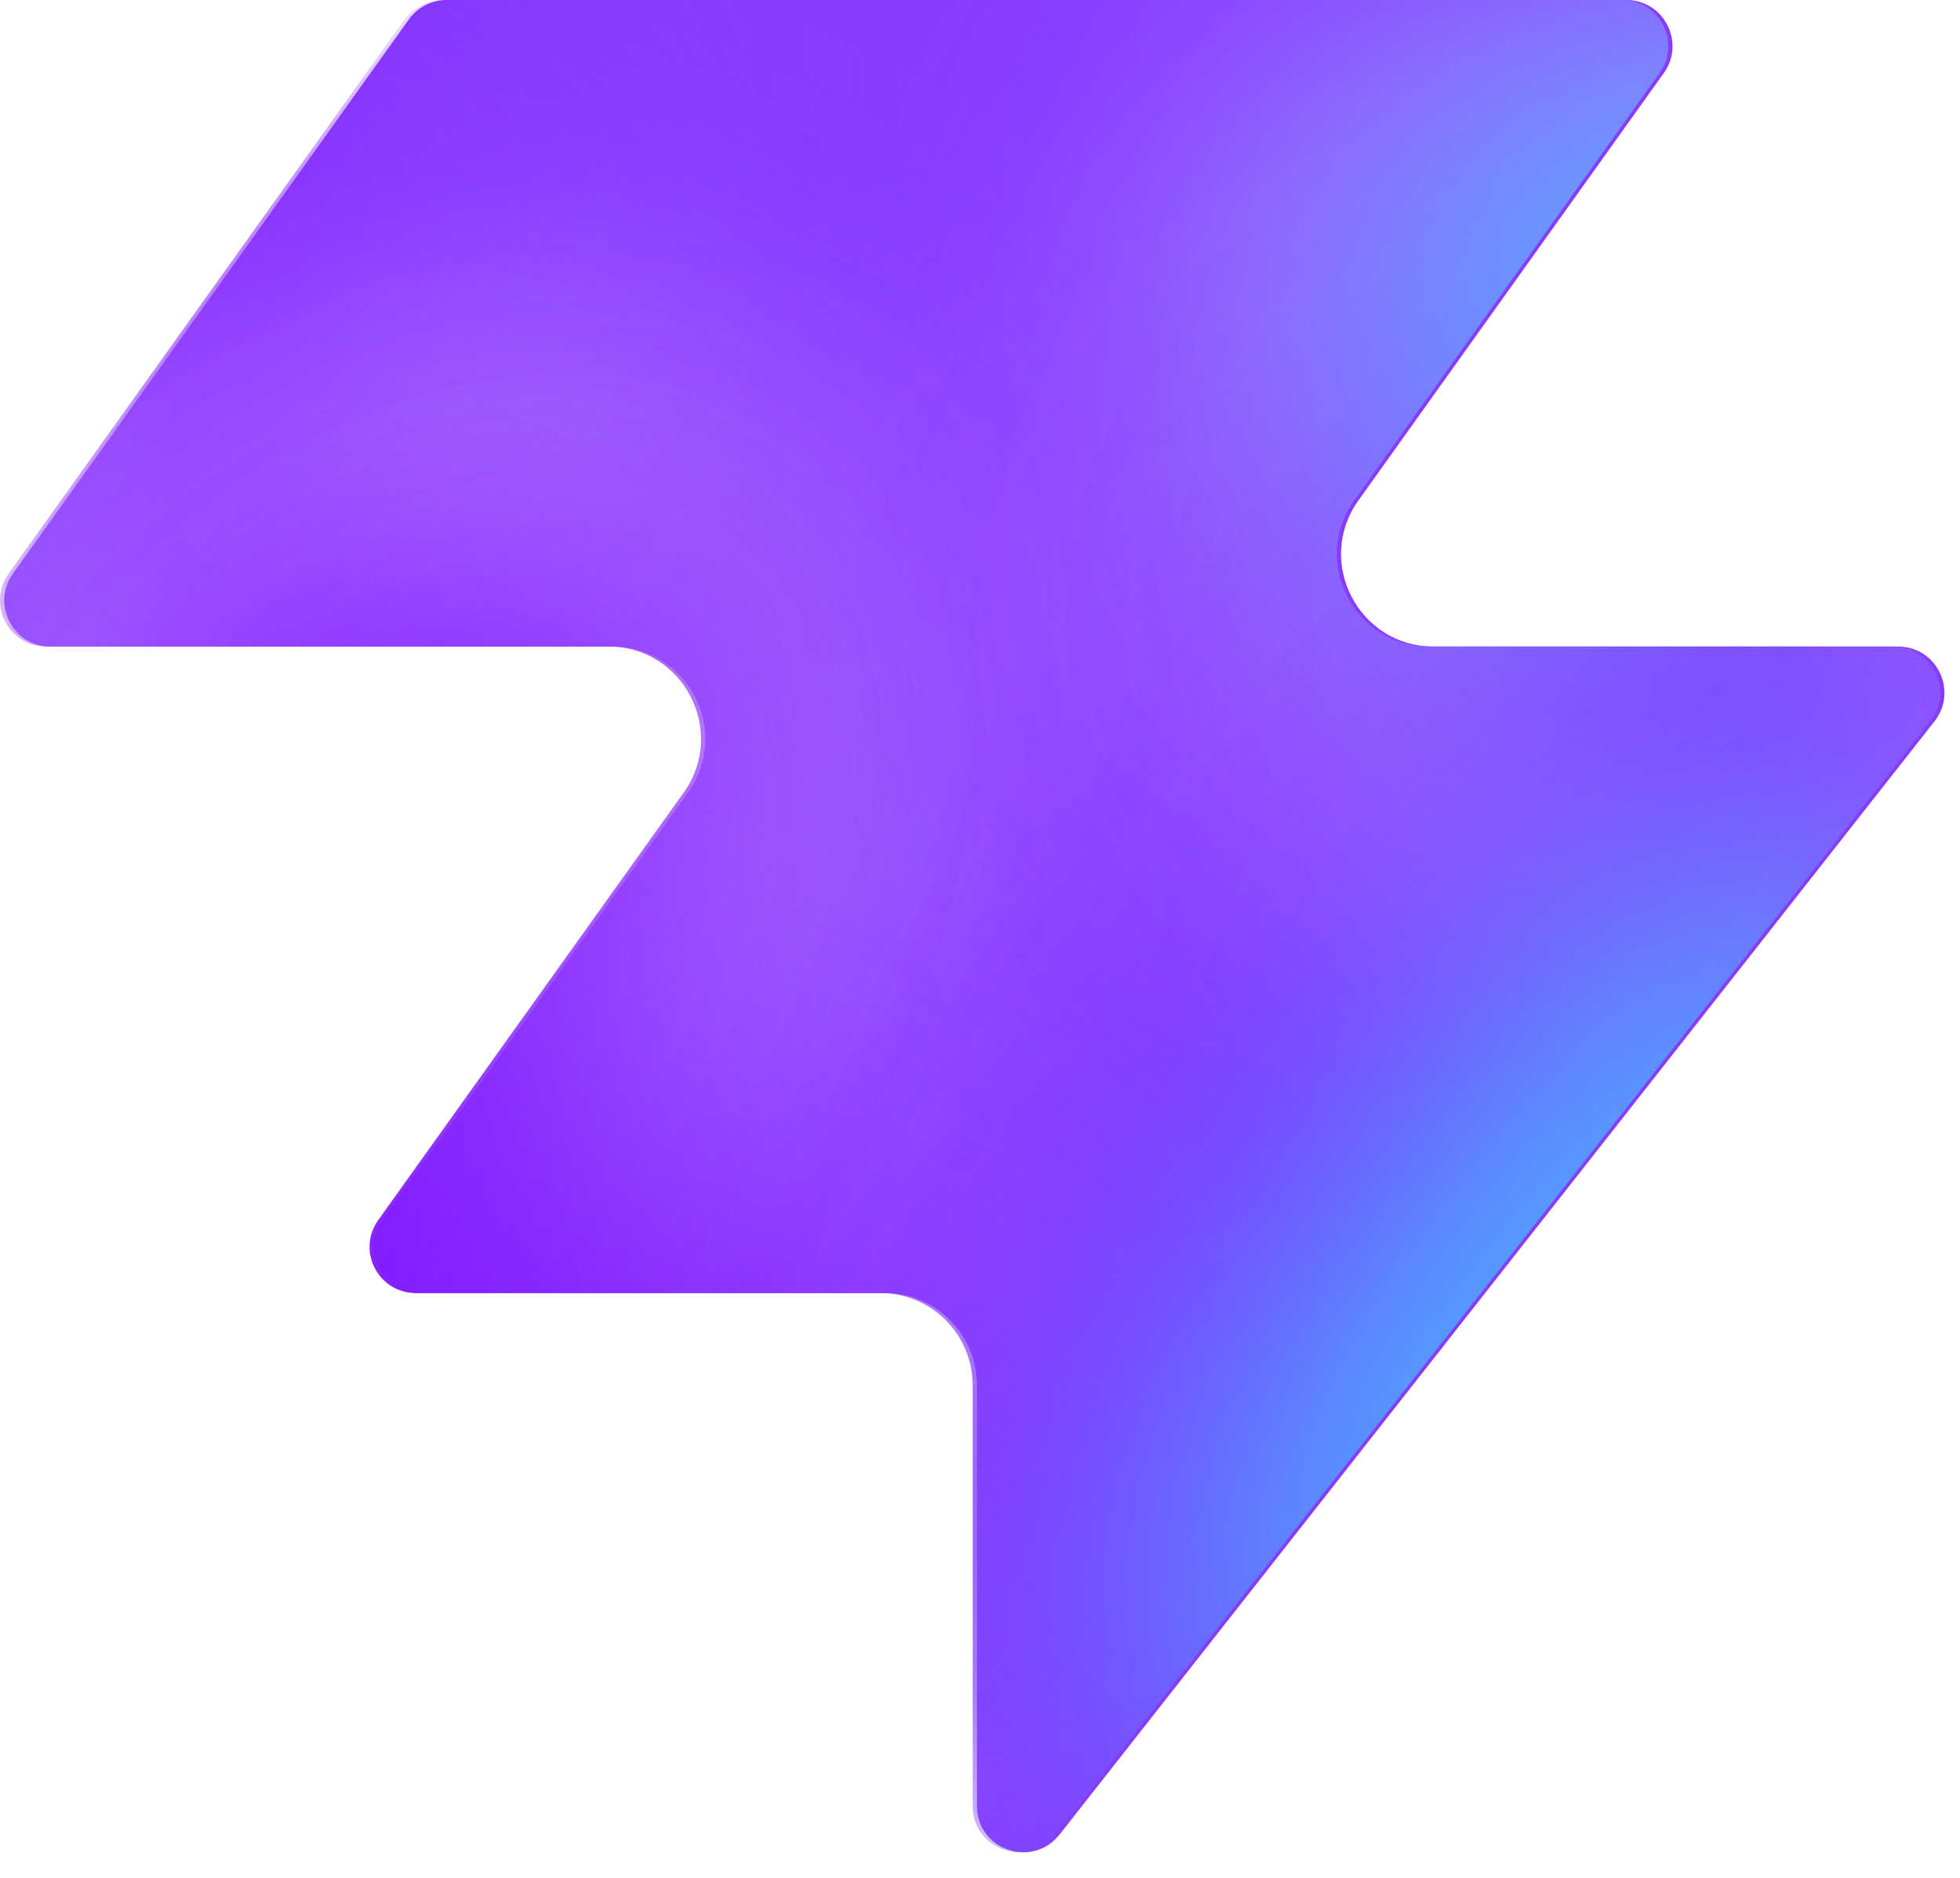
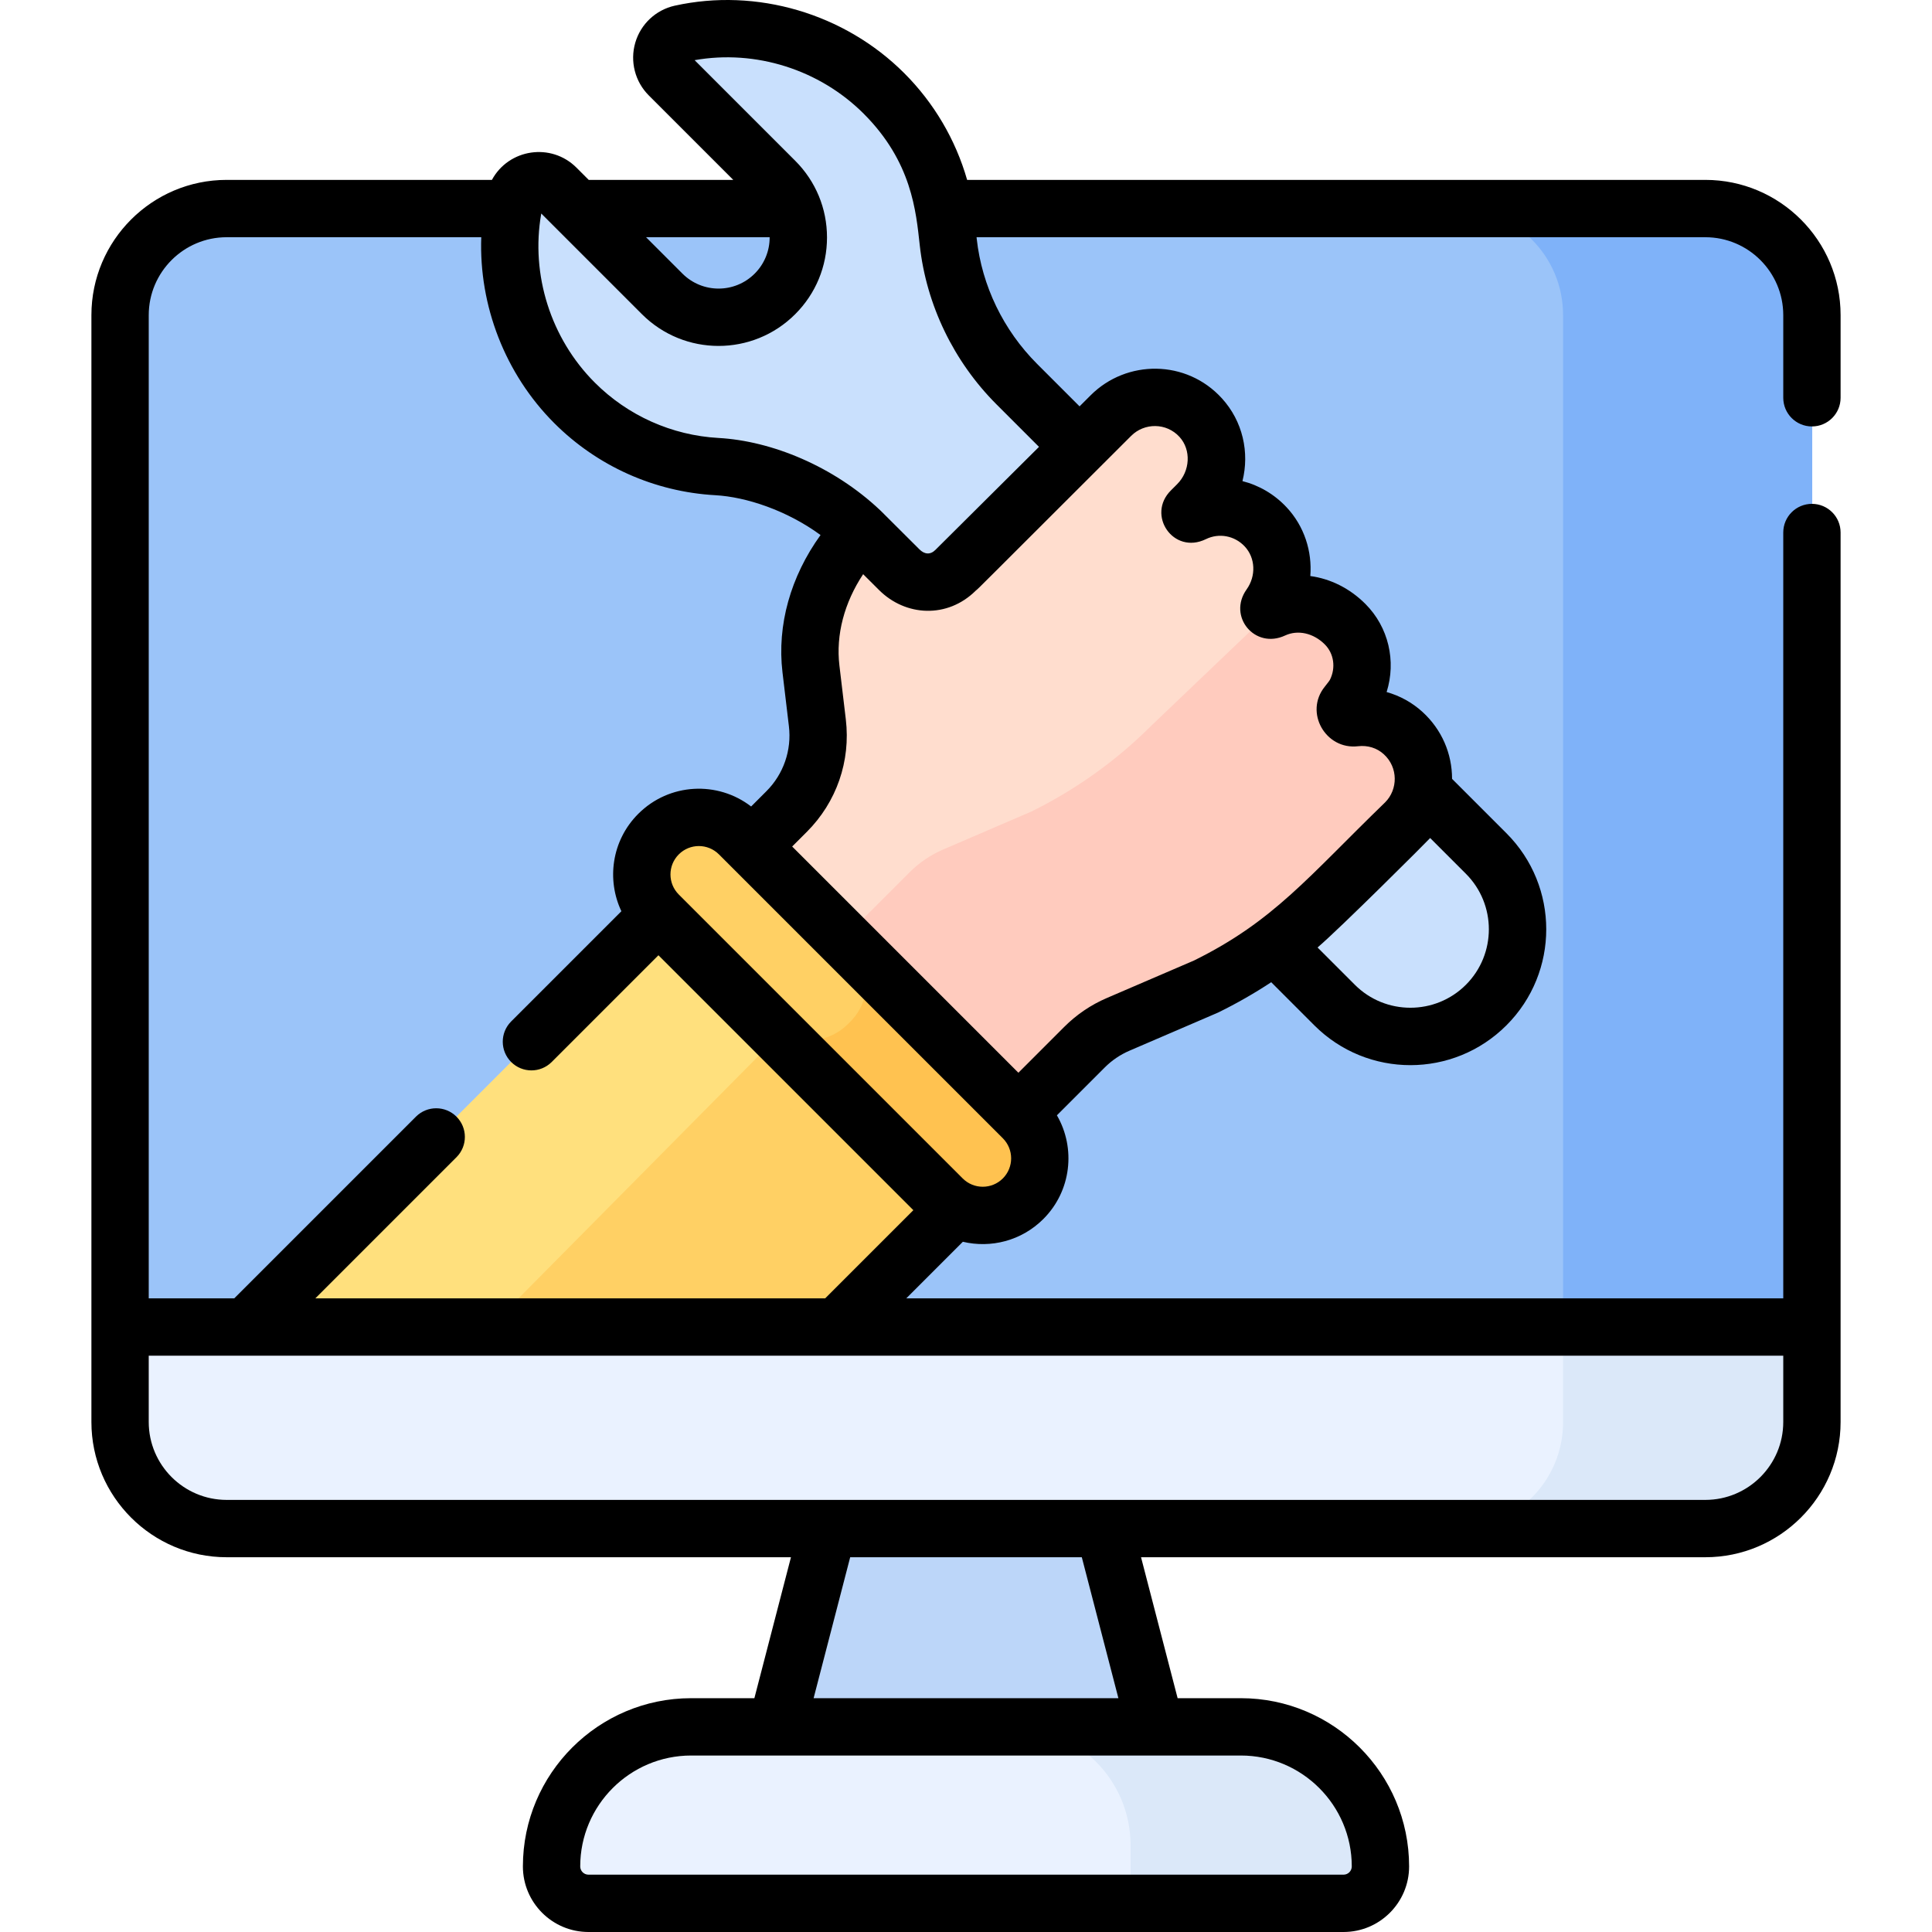
- <svg xmlns="http://www.w3.org/2000/svg" width="48" height="46" fill="none" viewBox="0 0 48 46">
-   <path fill="#863bff" d="M25.946 44.938c-.664.845-2.021.375-2.021-.698V33.937a2.26 2.26 0 0 0-2.262-2.262H10.287c-.92 0-1.456-1.04-.92-1.788l7.48-10.471c1.07-1.497 0-3.578-1.842-3.578H1.237c-.92 0-1.456-1.04-.92-1.788L10.013.474c.214-.297.556-.474.92-.474h28.894c.92 0 1.456 1.04.92 1.788l-7.48 10.471c-1.07 1.498 0 3.579 1.842 3.579h11.377c.943 0 1.473 1.088.89 1.83L25.947 44.94z" style="fill:#863bff;fill:color(display-p3 .525 .23 1);fill-opacity:1" />
-   <mask id="a" width="48" height="46" x="0" y="0" maskUnits="userSpaceOnUse" style="mask-type:alpha">
-     <path fill="#000" d="M25.842 44.938c-.664.844-2.021.375-2.021-.698V33.937a2.26 2.26 0 0 0-2.262-2.262H10.183c-.92 0-1.456-1.04-.92-1.788l7.48-10.471c1.07-1.498 0-3.579-1.842-3.579H1.133c-.92 0-1.456-1.04-.92-1.787L9.91.473c.214-.297.556-.474.92-.474h28.894c.92 0 1.456 1.04.92 1.788l-7.48 10.471c-1.07 1.498 0 3.578 1.842 3.578h11.377c.943 0 1.473 1.088.89 1.832L25.843 44.94z" style="fill:#000;fill-opacity:1" />
-   </mask>
-   <g mask="url(#a)">
-     <g filter="url(#b)">
-       <ellipse cx="5.508" cy="14.704" fill="#ede6ff" rx="5.508" ry="14.704" style="fill:#ede6ff;fill:color(display-p3 .927 .903 1);fill-opacity:1" transform="matrix(.00324 1 1 -.00324 -4.47 31.516)" />
-     </g>
-     <g filter="url(#c)">
-       <ellipse cx="10.399" cy="29.851" fill="#ede6ff" rx="10.399" ry="29.851" style="fill:#ede6ff;fill:color(display-p3 .927 .903 1);fill-opacity:1" transform="matrix(.00324 1 1 -.00324 -39.328 7.883)" />
-     </g>
-     <g filter="url(#d)">
-       <ellipse cx="5.508" cy="30.487" fill="#7e14ff" rx="5.508" ry="30.487" style="fill:#7e14ff;fill:color(display-p3 .492 .077 1);fill-opacity:1" transform="rotate(89.814 -25.913 -14.639)scale(1 -1)" />
-     </g>
-     <g filter="url(#e)">
-       <ellipse cx="5.508" cy="30.599" fill="#7e14ff" rx="5.508" ry="30.599" style="fill:#7e14ff;fill:color(display-p3 .492 .077 1);fill-opacity:1" transform="rotate(89.814 -32.644 -3.334)scale(1 -1)" />
-     </g>
-     <g filter="url(#f)">
-       <ellipse cx="5.508" cy="30.599" fill="#7e14ff" rx="5.508" ry="30.599" style="fill:#7e14ff;fill:color(display-p3 .492 .077 1);fill-opacity:1" transform="matrix(.00324 1 1 -.00324 -34.34 30.47)" />
-     </g>
-     <g filter="url(#g)">
-       <ellipse cx="14.072" cy="22.078" fill="#ede6ff" rx="14.072" ry="22.078" style="fill:#ede6ff;fill:color(display-p3 .927 .903 1);fill-opacity:1" transform="rotate(93.35 24.506 48.493)scale(-1 1)" />
-     </g>
-     <g filter="url(#h)">
-       <ellipse cx="3.47" cy="21.501" fill="#7e14ff" rx="3.47" ry="21.501" style="fill:#7e14ff;fill:color(display-p3 .492 .077 1);fill-opacity:1" transform="rotate(89.009 28.708 47.59)scale(-1 1)" />
-     </g>
-     <g filter="url(#i)">
-       <ellipse cx="3.47" cy="21.501" fill="#7e14ff" rx="3.47" ry="21.501" style="fill:#7e14ff;fill:color(display-p3 .492 .077 1);fill-opacity:1" transform="rotate(89.009 28.708 47.59)scale(-1 1)" />
-     </g>
-     <g filter="url(#j)">
-       <ellipse cx=".387" cy="8.972" fill="#7e14ff" rx="4.407" ry="29.108" style="fill:#7e14ff;fill:color(display-p3 .492 .077 1);fill-opacity:1" transform="rotate(39.51 .387 8.972)" />
-     </g>
-     <g filter="url(#k)">
-       <ellipse cx="47.523" cy="-6.092" fill="#7e14ff" rx="4.407" ry="29.108" style="fill:#7e14ff;fill:color(display-p3 .492 .077 1);fill-opacity:1" transform="rotate(37.892 47.523 -6.092)" />
-     </g>
-     <g filter="url(#l)">
-       <ellipse cx="41.412" cy="6.333" fill="#47bfff" rx="5.971" ry="9.665" style="fill:#47bfff;fill:color(display-p3 .28 .748 1);fill-opacity:1" transform="rotate(37.892 41.412 6.333)" />
-     </g>
-     <g filter="url(#m)">
-       <ellipse cx="-1.879" cy="38.332" fill="#7e14ff" rx="4.407" ry="29.108" style="fill:#7e14ff;fill:color(display-p3 .492 .077 1);fill-opacity:1" transform="rotate(37.892 -1.88 38.332)" />
-     </g>
-     <g filter="url(#n)">
-       <ellipse cx="-1.879" cy="38.332" fill="#7e14ff" rx="4.407" ry="29.108" style="fill:#7e14ff;fill:color(display-p3 .492 .077 1);fill-opacity:1" transform="rotate(37.892 -1.88 38.332)" />
-     </g>
-     <g filter="url(#o)">
-       <ellipse cx="35.651" cy="29.907" fill="#7e14ff" rx="4.407" ry="29.108" style="fill:#7e14ff;fill:color(display-p3 .492 .077 1);fill-opacity:1" transform="rotate(37.892 35.651 29.907)" />
-     </g>
-     <g filter="url(#p)">
-       <ellipse cx="38.418" cy="32.4" fill="#47bfff" rx="5.971" ry="15.297" style="fill:#47bfff;fill:color(display-p3 .28 .748 1);fill-opacity:1" transform="rotate(37.892 38.418 32.4)" />
-     </g>
-   </g>
-   <defs>
-     <filter id="b" width="60.045" height="41.654" x="-19.77" y="16.149" color-interpolation-filters="sRGB" filterUnits="userSpaceOnUse">
-       <feFlood flood-opacity="0" result="BackgroundImageFix" />
-       <feBlend in="SourceGraphic" in2="BackgroundImageFix" result="shape" />
-       <feGaussianBlur result="effect1_foregroundBlur_2002_17158" stdDeviation="7.659" />
-     </filter>
-     <filter id="c" width="90.34" height="51.437" x="-54.613" y="-7.533" color-interpolation-filters="sRGB" filterUnits="userSpaceOnUse">
-       <feFlood flood-opacity="0" result="BackgroundImageFix" />
-       <feBlend in="SourceGraphic" in2="BackgroundImageFix" result="shape" />
-       <feGaussianBlur result="effect1_foregroundBlur_2002_17158" stdDeviation="7.659" />
-     </filter>
-     <filter id="d" width="79.355" height="29.4" x="-49.64" y="2.03" color-interpolation-filters="sRGB" filterUnits="userSpaceOnUse">
-       <feFlood flood-opacity="0" result="BackgroundImageFix" />
-       <feBlend in="SourceGraphic" in2="BackgroundImageFix" result="shape" />
-       <feGaussianBlur result="effect1_foregroundBlur_2002_17158" stdDeviation="4.596" />
-     </filter>
-     <filter id="e" width="79.579" height="29.4" x="-45.045" y="20.029" color-interpolation-filters="sRGB" filterUnits="userSpaceOnUse">
-       <feFlood flood-opacity="0" result="BackgroundImageFix" />
-       <feBlend in="SourceGraphic" in2="BackgroundImageFix" result="shape" />
-       <feGaussianBlur result="effect1_foregroundBlur_2002_17158" stdDeviation="4.596" />
-     </filter>
-     <filter id="f" width="79.579" height="29.4" x="-43.513" y="21.178" color-interpolation-filters="sRGB" filterUnits="userSpaceOnUse">
-       <feFlood flood-opacity="0" result="BackgroundImageFix" />
-       <feBlend in="SourceGraphic" in2="BackgroundImageFix" result="shape" />
-       <feGaussianBlur result="effect1_foregroundBlur_2002_17158" stdDeviation="4.596" />
-     </filter>
-     <filter id="g" width="74.749" height="58.852" x="15.756" y="-17.901" color-interpolation-filters="sRGB" filterUnits="userSpaceOnUse">
-       <feFlood flood-opacity="0" result="BackgroundImageFix" />
-       <feBlend in="SourceGraphic" in2="BackgroundImageFix" result="shape" />
-       <feGaussianBlur result="effect1_foregroundBlur_2002_17158" stdDeviation="7.659" />
-     </filter>
-     <filter id="h" width="61.377" height="25.362" x="23.548" y="2.284" color-interpolation-filters="sRGB" filterUnits="userSpaceOnUse">
-       <feFlood flood-opacity="0" result="BackgroundImageFix" />
-       <feBlend in="SourceGraphic" in2="BackgroundImageFix" result="shape" />
-       <feGaussianBlur result="effect1_foregroundBlur_2002_17158" stdDeviation="4.596" />
-     </filter>
-     <filter id="i" width="61.377" height="25.362" x="23.548" y="2.284" color-interpolation-filters="sRGB" filterUnits="userSpaceOnUse">
-       <feFlood flood-opacity="0" result="BackgroundImageFix" />
-       <feBlend in="SourceGraphic" in2="BackgroundImageFix" result="shape" />
-       <feGaussianBlur result="effect1_foregroundBlur_2002_17158" stdDeviation="4.596" />
-     </filter>
-     <filter id="j" width="56.045" height="63.649" x="-27.636" y="-22.853" color-interpolation-filters="sRGB" filterUnits="userSpaceOnUse">
-       <feFlood flood-opacity="0" result="BackgroundImageFix" />
-       <feBlend in="SourceGraphic" in2="BackgroundImageFix" result="shape" />
-       <feGaussianBlur result="effect1_foregroundBlur_2002_17158" stdDeviation="4.596" />
-     </filter>
-     <filter id="k" width="54.814" height="64.646" x="20.116" y="-38.415" color-interpolation-filters="sRGB" filterUnits="userSpaceOnUse">
-       <feFlood flood-opacity="0" result="BackgroundImageFix" />
-       <feBlend in="SourceGraphic" in2="BackgroundImageFix" result="shape" />
-       <feGaussianBlur result="effect1_foregroundBlur_2002_17158" stdDeviation="4.596" />
-     </filter>
-     <filter id="l" width="33.541" height="35.313" x="24.641" y="-11.323" color-interpolation-filters="sRGB" filterUnits="userSpaceOnUse">
-       <feFlood flood-opacity="0" result="BackgroundImageFix" />
-       <feBlend in="SourceGraphic" in2="BackgroundImageFix" result="shape" />
-       <feGaussianBlur result="effect1_foregroundBlur_2002_17158" stdDeviation="4.596" />
-     </filter>
-     <filter id="m" width="54.814" height="64.646" x="-29.286" y="6.009" color-interpolation-filters="sRGB" filterUnits="userSpaceOnUse">
-       <feFlood flood-opacity="0" result="BackgroundImageFix" />
-       <feBlend in="SourceGraphic" in2="BackgroundImageFix" result="shape" />
-       <feGaussianBlur result="effect1_foregroundBlur_2002_17158" stdDeviation="4.596" />
-     </filter>
-     <filter id="n" width="54.814" height="64.646" x="-29.286" y="6.009" color-interpolation-filters="sRGB" filterUnits="userSpaceOnUse">
-       <feFlood flood-opacity="0" result="BackgroundImageFix" />
-       <feBlend in="SourceGraphic" in2="BackgroundImageFix" result="shape" />
-       <feGaussianBlur result="effect1_foregroundBlur_2002_17158" stdDeviation="4.596" />
-     </filter>
-     <filter id="o" width="54.814" height="64.646" x="8.244" y="-2.416" color-interpolation-filters="sRGB" filterUnits="userSpaceOnUse">
-       <feFlood flood-opacity="0" result="BackgroundImageFix" />
-       <feBlend in="SourceGraphic" in2="BackgroundImageFix" result="shape" />
-       <feGaussianBlur result="effect1_foregroundBlur_2002_17158" stdDeviation="4.596" />
-     </filter>
-     <filter id="p" width="39.409" height="43.623" x="18.713" y="10.588" color-interpolation-filters="sRGB" filterUnits="userSpaceOnUse">
-       <feFlood flood-opacity="0" result="BackgroundImageFix" />
-       <feBlend in="SourceGraphic" in2="BackgroundImageFix" result="shape" />
-       <feGaussianBlur result="effect1_foregroundBlur_2002_17158" stdDeviation="4.596" />
-     </filter>
-   </defs>
+ <svg xmlns="http://www.w3.org/2000/svg" xml:space="preserve" width="512" height="512" viewBox="0 0 512 512">
+   <path fill="#9bc4f9" d="M451.999 405.149H60.001c-15.607 0-28.259-12.652-28.259-28.259V83.467c0-15.607 12.652-28.259 28.259-28.259H452c15.607 0 28.259 12.652 28.259 28.259V376.89c0 15.607-12.652 28.259-28.26 28.259" data-original="#9bc4f9" />
+   <path fill="#bcd6f9" d="M312.296 481.107H199.704l25.35-97.665h61.892z" data-original="#bcd6f9" />
+   <path fill="#eaf2ff" d="M356.089 504.5H155.911c-5.402 0-9.781-4.379-9.781-9.781 0-20.437 16.568-37.005 37.005-37.005h145.729c20.437 0 37.005 16.568 37.005 37.005 0 5.402-4.379 9.781-9.78 9.781" data-original="#eaf2ff" />
+   <path fill="#dbe8f9" d="M328.864 457.714h-60.552c17.288 0 31.303 14.015 31.303 31.303V504.5h56.473c5.402 0 9.781-4.379 9.781-9.781 0-20.437-16.567-37.005-37.005-37.005" data-original="#dbe8f9" />
+   <path fill="#7fb2f9" d="M451.999 55.208H385.97c15.607 0 28.259 12.652 28.259 28.259V376.89c0 15.607-12.652 28.259-28.259 28.259h66.029c15.607 0 28.259-12.652 28.259-28.259V83.467c.001-15.607-12.651-28.259-28.259-28.259" data-original="#7fb2f9" />
+   <path fill="#eaf2ff" d="M31.741 351.716v25.174c0 15.607 12.652 28.259 28.259 28.259h391.999c15.607 0 28.26-12.652 28.26-28.259v-25.174z" data-original="#eaf2ff" />
+   <path fill="#dbe8f9" d="M414.23 351.716v25.174c0 15.607-12.652 28.259-28.259 28.259H452c15.607 0 28.26-12.652 28.26-28.259v-25.174z" data-original="#dbe8f9" />
+   <path fill="#c9e0fd" d="M234.249 24.684c-14.546-14.546-35.117-19.973-53.816-15.839-5.014 1.109-6.79 7.359-3.159 10.99L205.36 47.92c8.259 8.259 8.259 21.648 0 29.907s-21.648 8.259-29.907 0l-28.085-28.085c-3.631-3.631-9.881-1.855-10.99 3.159-4.135 18.699 1.293 39.27 15.839 53.816 10.495 10.495 24.011 16.127 37.748 16.896a32 32 0 0 1 1.663.149c14.259 1.578 27.532 8.046 37.676 18.19l124.413 124.413c11.096 11.096 29.085 11.096 40.181 0s11.096-29.085 0-40.181L269.484 101.771c-10.144-10.144-16.612-23.417-18.19-37.676a32 32 0 0 1-.149-1.663c-.769-13.737-6.401-27.253-16.896-37.748" data-original="#c9e0fd" />
+   <path fill="#ffddce" d="M371.872 194.244c-3.594-3.271-8.288-4.571-12.826-4.043-.658.076-1.317-.128-1.779-.603l-.122-.126a2.055 2.055 0 0 1-.125-2.726c.786-.968 1.751-2.223 2.163-3.023 3.055-5.929 2.252-13.388-2.675-18.327-5.406-5.42-12.934-6.77-19.119-3.891-.235.109-.76.27-.972.014-.221-.266.02-.731.163-.931 4.517-6.324 4.317-15.164-1.133-20.99-5.082-5.433-12.918-6.646-19.191-3.572-.071.035-.579.288-.752.078-.275-.335.187-.792.187-.792l1.656-1.656c6.262-6.262 6.843-16.465.882-23.014-6.36-6.987-17.211-7.152-23.816-.547l-39.988 39.923q-.462.46-.953.85l-.203.202c-4.309 4.309-10.665 4.184-14.972-.126L228.1 140.779c-9.32 9.865-14.81 22.969-13.206 36.465l1.698 14.276a28.55 28.55 0 0 1-8.161 23.556l-43.823 43.823 70.72 70.72 52.097-52.097a28.6 28.6 0 0 1 8.903-6.037l23.297-10.023a120 120 0 0 0 31.897-22.826l20.925-20.596c6.605-6.606 6.414-17.435-.575-23.796" data-original="#ffddce" />
+   <path fill="#ffcbbe" d="M371.872 194.244c-3.594-3.271-8.288-4.571-12.826-4.043-.658.076-1.317-.128-1.779-.603l-.122-.126a2.055 2.055 0 0 1-.125-2.726c.786-.968 1.751-2.223 2.163-3.023 3.055-5.929 2.252-13.388-2.675-18.327-5.406-5.42-12.934-6.77-19.119-3.891l-32.233 30.766a120 120 0 0 1-31.897 22.826l-23.297 10.023a28.5 28.5 0 0 0-8.903 6.037l-17.535 17.535s12.237 12.237 1.251 22.643c-4.85 4.85-12.174 5.718-17.91 2.604l-13.543 13.677 42.004 42.004 52.097-52.097a28.6 28.6 0 0 1 8.903-6.037l23.297-10.023a120 120 0 0 0 31.897-22.826l20.925-20.596c6.607-6.607 6.416-17.436-.573-23.797" data-original="#ffcbbe" />
+   <path fill="#ffe07d" d="m221.818 351.715 47.156-47.155-78.329-78.329L65.161 351.715z" data-original="#ffe07d" />
+   <path fill="#ffd064" d="M224.775 271.333c-4.85 4.85-12.174 5.718-17.91 2.604l-77.014 77.778h91.967l47.156-47.156-39.995-39.995c-.575 2.249-1.862 4.551-4.204 6.769" data-original="#ffd064" />
+   <path fill="#ffd064" d="M174.486 221.045c-5.907 5.907-5.907 15.485 0 21.392l75.263 75.263c5.907 5.907 15.484 5.907 21.392 0s5.907-15.484 0-21.392l-75.263-75.263c-5.907-5.907-15.484-5.907-21.392 0" data-original="#ffd064" />
+   <path fill="#ffc250" d="M223.524 248.691s12.237 12.237 1.251 22.643c-4.85 4.85-12.174 5.718-17.91 2.604l-.437.441 43.32 43.32c5.907 5.907 15.485 5.907 21.392 0s5.907-15.484 0-21.392z" data-original="#ffc250" />
+   <path d="M480.18 113.011a7.597 7.597 0 0 0 7.597-7.597V83.518c0-19.766-16.081-35.846-35.846-35.846H256.3a65.5 65.5 0 0 0-16.672-28.288C223.807 3.561 200.507-3.29 178.82 1.505a14.07 14.07 0 0 0-10.463 9.803 14.15 14.15 0 0 0 3.573 13.973l22.391 22.391h-38.305l-3.24-3.24c-6.701-6.701-17.943-5.02-22.414 3.24H60.07c-19.766 0-35.846 16.08-35.846 35.846v293.32c0 19.766 16.081 35.846 35.846 35.846h149.543l-9.695 37.353h-16.756c-24.587 0-44.589 20.002-44.589 44.588 0 9.58 7.794 17.375 17.374 17.375h200.107c9.58 0 17.374-7.795 17.374-17.375 0-24.586-20.002-44.588-44.589-44.588h-16.756l-9.696-37.353H451.93c19.766 0 35.846-16.08 35.846-35.846V141.124c0-4.196-3.401-7.597-7.597-7.597s-7.597 3.401-7.597 7.597v202.951H240.171l14.994-14.994c7.385 1.749 15.508-.207 21.342-6.041 7.433-7.433 8.627-18.778 3.585-27.47l12.692-12.693a20.9 20.9 0 0 1 6.531-4.428c25.756-11.085 23.353-10.041 23.638-10.181a128 128 0 0 0 13.931-7.97l11.425 11.427c14.069 14.068 36.84 14.07 50.91-.001 14.068-14.067 14.07-36.84 0-50.91l-14.406-14.406c-.002-6.691-2.72-13.082-7.87-17.769a23.5 23.5 0 0 0-9.474-5.238c2.578-8.204.526-17.186-5.62-23.349-4.148-4.158-9.284-6.676-14.603-7.396.52-6.563-1.608-13.219-6.282-18.216-3.266-3.492-7.34-5.838-11.7-6.94 1.893-7.581.11-15.831-5.443-21.932-9.405-10.332-25.259-10.343-34.792-.808l-2.934 2.93-11.245-11.245c-8.947-8.948-14.631-20.712-16.004-33.128l-.048-.451H451.93c11.388 0 20.653 9.265 20.653 20.652v21.896a7.597 7.597 0 0 0 7.597 7.597M203.965 62.866a13.5 13.5 0 0 1-3.959 9.642c-5.304 5.304-13.87 5.283-19.153 0l-9.642-9.642zm124.874 402.365c16.208 0 29.395 13.187 29.395 29.394a2.183 2.183 0 0 1-2.18 2.181H155.946a2.184 2.184 0 0 1-2.181-2.181c0-16.208 13.187-29.394 29.395-29.394zm-113.225-15.194 9.695-37.353h61.381l9.696 37.353zm256.969-90.768v17.569c0 11.387-9.265 20.652-20.653 20.652H60.069c-11.388 0-20.653-9.265-20.653-20.652v-17.569zm-253.9-15.194H83.569l37.441-37.441a7.597 7.597 0 0 0-10.743-10.744l-48.186 48.186H39.417V83.518c0-11.387 9.265-20.652 20.653-20.652h67.469c-.643 18.108 6.303 36.226 19.343 49.266a65.47 65.47 0 0 0 42.685 19.103c8.208.46 18.976 4.03 27.886 10.555-7.932 10.977-11.572 23.876-10.087 36.37l1.697 14.271a20.81 20.81 0 0 1-5.987 17.278l-4.018 4.019c-8.84-6.825-21.685-6.28-29.912 1.948-7.131 7.129-8.384 17.579-4.471 25.809l-29.251 29.251a7.597 7.597 0 0 0 10.743 10.744l28.327-28.327 67.557 67.556zm47.08-31.779a7.52 7.52 0 0 1-10.64-.001l-75.236-75.236a7.52 7.52 0 0 1-.001-10.64l.001-.001a7.52 7.52 0 0 1 10.64.001c7.593 7.593 69.82 69.823 75.236 75.235 2.934 2.935 2.934 7.708 0 10.642m113.244-90.209 9.47 9.47c8.112 8.111 8.112 21.311 0 29.422-8.112 8.11-21.31 8.111-29.423.001l-9.886-9.886c5.848-4.962 29.2-28.262 29.839-29.007m-79.236-106.58c3.507-3.507 9.351-3.52 12.817.289 3.123 3.43 2.837 9.047-.635 12.52l-1.624 1.623c-6.588 6.512.605 17.154 9.247 12.941 3.48-1.705 7.616-.925 10.294 1.939 2.834 3.029 3.043 7.814.495 11.382-5.097 7.15 2.193 15.956 10.201 12.213 3.388-1.574 7.52-.647 10.527 2.367 2.421 2.427 2.953 6.199 1.334 9.409-.078.124-.428.657-1.342 1.783-5.505 6.784.197 16.789 8.801 15.787 2.579-.3 5.004.451 6.831 2.115 3.87 3.522 3.756 9.356.359 12.754-20.39 19.748-29.492 31.471-50.655 41.919l-23.109 9.942a36 36 0 0 0-11.27 7.641l-12.156 12.157-59.952-59.952 3.885-3.885c7.881-7.882 11.647-18.749 10.331-29.817l-1.697-14.271c-.968-8.142 1.294-16.656 6.29-24.197l4.187 4.173c7.053 7.056 18.161 7.62 25.643.196 1.192-.999-.983 1.05 41.198-41.028m-35.663-8.319 11.236 11.236c-50.478 50.208-12.931 12.862-27.447 27.301-1.373 1.374-2.923 1.174-4.231-.135l-10.193-10.162a8 8 0 0 0-.279-.264c-12.259-11.569-28.655-18.314-42.782-19.1a50.3 50.3 0 0 1-32.788-14.677c-11.684-11.684-17.022-28.641-14.199-44.708l.017-.094 26.666 26.667c11.231 11.231 29.408 11.232 40.64 0 5.428-5.428 8.417-12.645 8.417-20.32s-2.989-14.893-8.417-20.321l-26.666-26.666c16.095-2.863 33.096 2.476 44.802 14.183 12.782 12.782 13.867 25.896 14.86 34.861 1.753 15.832 8.985 30.818 20.364 42.199" data-original="#000000" />
</svg>
